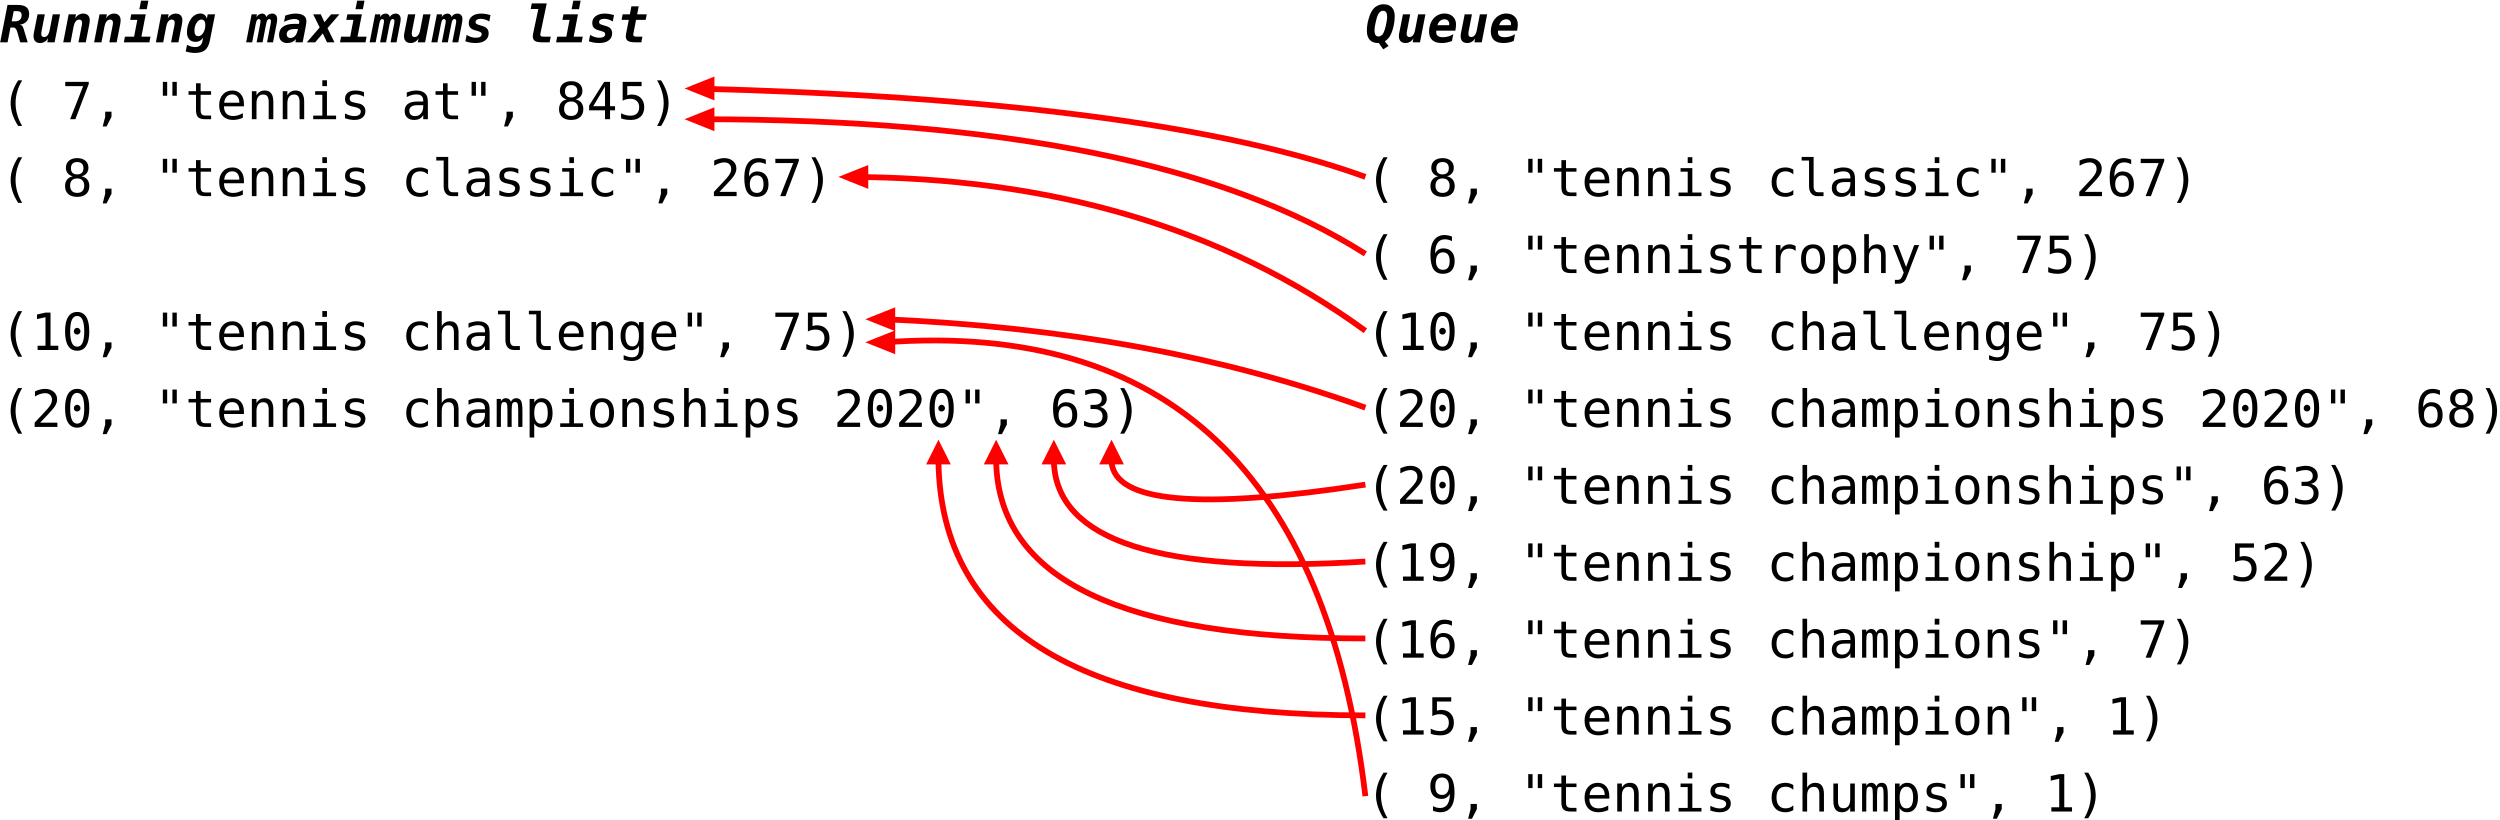
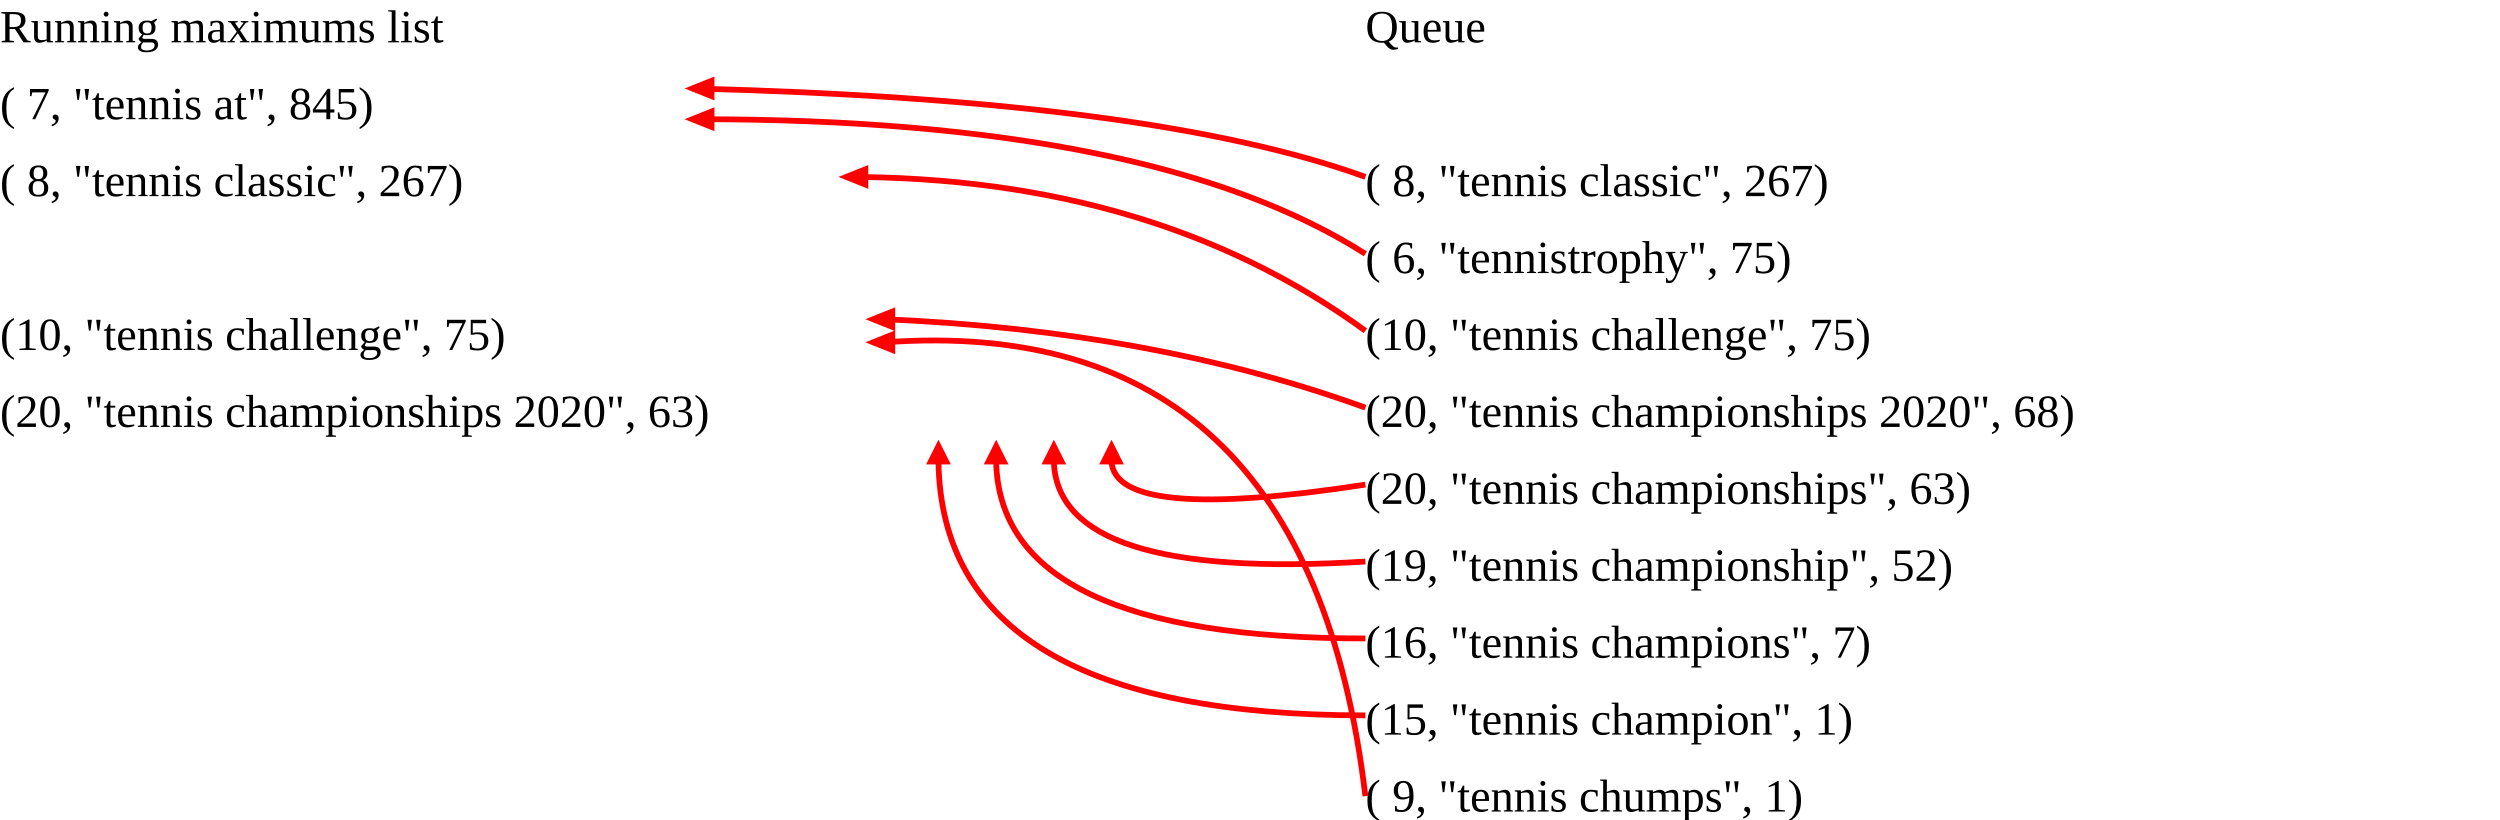
<svg xmlns="http://www.w3.org/2000/svg" version="1.1" width="650" height="213" viewBox="0 13 650 165">
  <text x="0" y="0" class="T Bold Italic">Running maximums list</text>
  <text x="355" y="0" class="T Bold Italic">Queue</text>
  <text x="0" y="20" class="T">( 7, "tennis at", 845)</text>
  <text x="355" y="40" class="T">( 8, "tennis classic", 267)</text>
  <text x="355" y="60" class="T">( 6, "tennistrophy", 75)</text>
  <text x="355" y="80" class="T">(10, "tennis challenge", 75)</text>
  <text x="355" y="100" class="T">(20, "tennis championships 2020", 68)</text>
  <text x="355" y="120" class="T">(20, "tennis championships", 63)</text>
  <text x="355" y="140" class="T">(19, "tennis championship", 52)</text>
  <text x="355" y="160" class="T">(16, "tennis champions", 7)</text>
  <text x="355" y="180" class="T">(15, "tennis champion", 1)</text>
  <text x="355" y="200" class="T">( 9, "tennis chumps", 1)</text>
  <text x="0" y="40" class="T">( 8, "tennis classic", 267)</text>
  <path stroke-width="1.5" d="M 355 35 Q 300 15, 180 12" stroke="red" fill="transparent" />
  <g transform="translate(0 -13)">
    <path stroke-width="1.5" d="M 185 23 L 185 27 L 180 25 Z" stroke="red" fill="red" />
  </g>
  <path stroke-width="1.5" d="M 355 55 Q 300 20, 182 20" stroke="red" fill="transparent" />
  <g transform="translate(0 -12)">
    <path stroke-width="1.5" d="M 185 30 L 185 34 L 180 32 Z" stroke="red" fill="red" />
  </g>
  <text x="0" y="80" class="T">(10, "tennis challenge", 75)</text>
  <path stroke-width="1.5" d="M 355 75 Q 300 35, 220 35" stroke="red" fill="transparent" />
  <g transform="translate(0 -15)">
    <path stroke-width="1.5" d="M 225 48 L 225 52 L 220 50 Z" stroke="red" fill="red" />
  </g>
  <text x="0" y="100" class="T">(20, "tennis championships 2020", 63)</text>
  <path stroke-width="1.5" d="M 355 95 Q 300 75, 230 72" stroke="red" fill="transparent" />
  <g transform="translate(0 -15)">
    <path stroke-width="1.5" d="M 232 85 L 232 89 L 227 87 Z" stroke="red" fill="red" />
  </g>
  <path stroke-width="1.5" d="M 355 115 Q 290 125, 289 109" stroke="red" fill="transparent" />
  <g transform="translate(30 0)">
    <path stroke-width="1.5" d="M 257 109 L 261 109 L 259 105 Z" stroke="red" fill="red" />
  </g>
  <path stroke-width="1.5" d="M 355 135 Q 275 140, 274 109" stroke="red" fill="transparent" />
  <g transform="translate(15 0)">
    <path stroke-width="1.5" d="M 257 109 L 261 109 L 259 105 Z" stroke="red" fill="red" />
  </g>
  <path stroke-width="1.5" d="M 355 155 Q 260 155, 259 109" stroke="red" fill="transparent" />
  <path stroke-width="1.5" d="M 257 109 L 261 109 L 259 105 Z" stroke="red" fill="red" />
  <path stroke-width="1.5" d="M 355 175 Q 245 175, 244 109" stroke="red" fill="transparent" />
  <g transform="translate(-15 0)">
    <path stroke-width="1.5" d="M 257 109 L 261 109 L 259 105 Z" stroke="red" fill="red" />
  </g>
  <path stroke-width="1.5" d="M 355 196 Q 340 70, 230 78" stroke="red" fill="transparent" />
  <g transform="translate(0 -16)">
    <path stroke-width="1.5" d="M 232 92 L 232 96 L 227 94 Z" stroke="red" fill="red" />
  </g>
  <style>
- 		text.T {
+ 		#exact_match_revised text.T {
			font-size: 10pt;
			font-family: "JetBrains Mono", monospace;
		}

- 		text.Medium {
+ 		#exact_match_revised text.Medium {
			font-weight: 700;
			
		}

- 		text.Italic {
+ 		#exact_match_revised text.Italic {
			font-style: italic;
		}

- 		text.Bold {
+ 		#exact_match_revised text.Bold {
			font-weight: bold;
		}

- 		tspan.inf {
+ 		#exact_match_revised tspan.inf {
			font-size: 17pt;
			font-weight: 300;
		}
- 
- 		@font-face {
- 		font-family: 'JetBrains Mono';
- 		src: url('https://cdn.jsdelivr.net/gh/JetBrains/JetBrainsMono/web/woff2/JetBrainsMono-Bold-Italic.woff2') format('woff2'),
- 			url('https://cdn.jsdelivr.net/gh/JetBrains/JetBrainsMono/web/woff/JetBrainsMono-Bold-Italic.woff') format('woff');
- 		font-weight: 700;
- 		font-style: italic;
- 		font-display: swap;
- 		}
- 
- 		@font-face {
- 		font-family: 'JetBrains Mono';
- 		src: url('https://cdn.jsdelivr.net/gh/JetBrains/JetBrainsMono/web/woff2/JetBrainsMono-Bold.woff2') format('woff2'),
- 			url('https://cdn.jsdelivr.net/gh/JetBrains/JetBrainsMono/web/woff/JetBrainsMono-Bold.woff') format('woff');
- 		font-weight: 700;
- 		font-style: normal;
- 		font-display: swap;
- 		}
- 
- 		@font-face {
- 		font-family: 'JetBrains Mono';
- 		src: url('https://cdn.jsdelivr.net/gh/JetBrains/JetBrainsMono/web/woff2/JetBrainsMono-ExtraBold-Italic.woff2') format('woff2'),
- 			url('https://cdn.jsdelivr.net/gh/JetBrains/JetBrainsMono/web/woff/JetBrainsMono-ExtraBold-Italic.woff') format('woff');
- 		font-weight: 800;
- 		font-style: italic;
- 		font-display: swap;
- 		}
- 
- 		@font-face {
- 		font-family: 'JetBrains Mono';
- 		src: url('https://cdn.jsdelivr.net/gh/JetBrains/JetBrainsMono/web/woff2/JetBrainsMono-ExtraBold.woff2') format('woff2'),
- 			url('https://cdn.jsdelivr.net/gh/JetBrains/JetBrainsMono/web/woff/JetBrainsMono-ExtraBold.woff') format('woff');
- 		font-weight: 800;
- 		font-style: normal;
- 		font-display: swap;
- 		}
- 
- 		@font-face {
- 		font-family: 'JetBrains Mono';
- 		src: url('https://cdn.jsdelivr.net/gh/JetBrains/JetBrainsMono/web/woff2/JetBrainsMono-Italic.woff2') format('woff2'),
- 			url('https://cdn.jsdelivr.net/gh/JetBrains/JetBrainsMono/web/woff/JetBrainsMono-Italic.woff') format('woff');
- 		font-weight: 400;
- 		font-style: italic;
- 		font-display: swap;
- 		}
- 
- 		@font-face {
- 		font-family: 'JetBrains Mono';
- 		src: url('https://cdn.jsdelivr.net/gh/JetBrains/JetBrainsMono/web/woff2/JetBrainsMono-Medium-Italic.woff2') format('woff2'),
- 			url('https://cdn.jsdelivr.net/gh/JetBrains/JetBrainsMono/web/woff/JetBrainsMono-Medium-Italic.woff') format('woff');
- 		font-weight: 500;
- 		font-style: italic;
- 		font-display: swap;
- 		}
- 
- 		@font-face {
- 		font-family: 'JetBrains Mono';
- 		src: url('https://cdn.jsdelivr.net/gh/JetBrains/JetBrainsMono/web/woff2/JetBrainsMono-Medium.woff2') format('woff2'),
- 			url('https://cdn.jsdelivr.net/gh/JetBrains/JetBrainsMono/web/woff/JetBrainsMono-Medium.woff') format('woff');
- 		font-weight: 500;
- 		font-style: normal;
- 		font-display: swap;
- 		}
- 
- 		@font-face {
- 		font-family: 'JetBrains Mono';
- 		src: url('https://cdn.jsdelivr.net/gh/JetBrains/JetBrainsMono/web/woff2/JetBrainsMono-Regular.woff2') format('woff2'),
- 			url('https://cdn.jsdelivr.net/gh/JetBrains/JetBrainsMono/web/woff/JetBrainsMono-Regular.woff') format('woff');
- 		font-weight: 400;
- 		font-style: normal;
- 		font-display: swap;
- 		}
	</style>
</svg>
